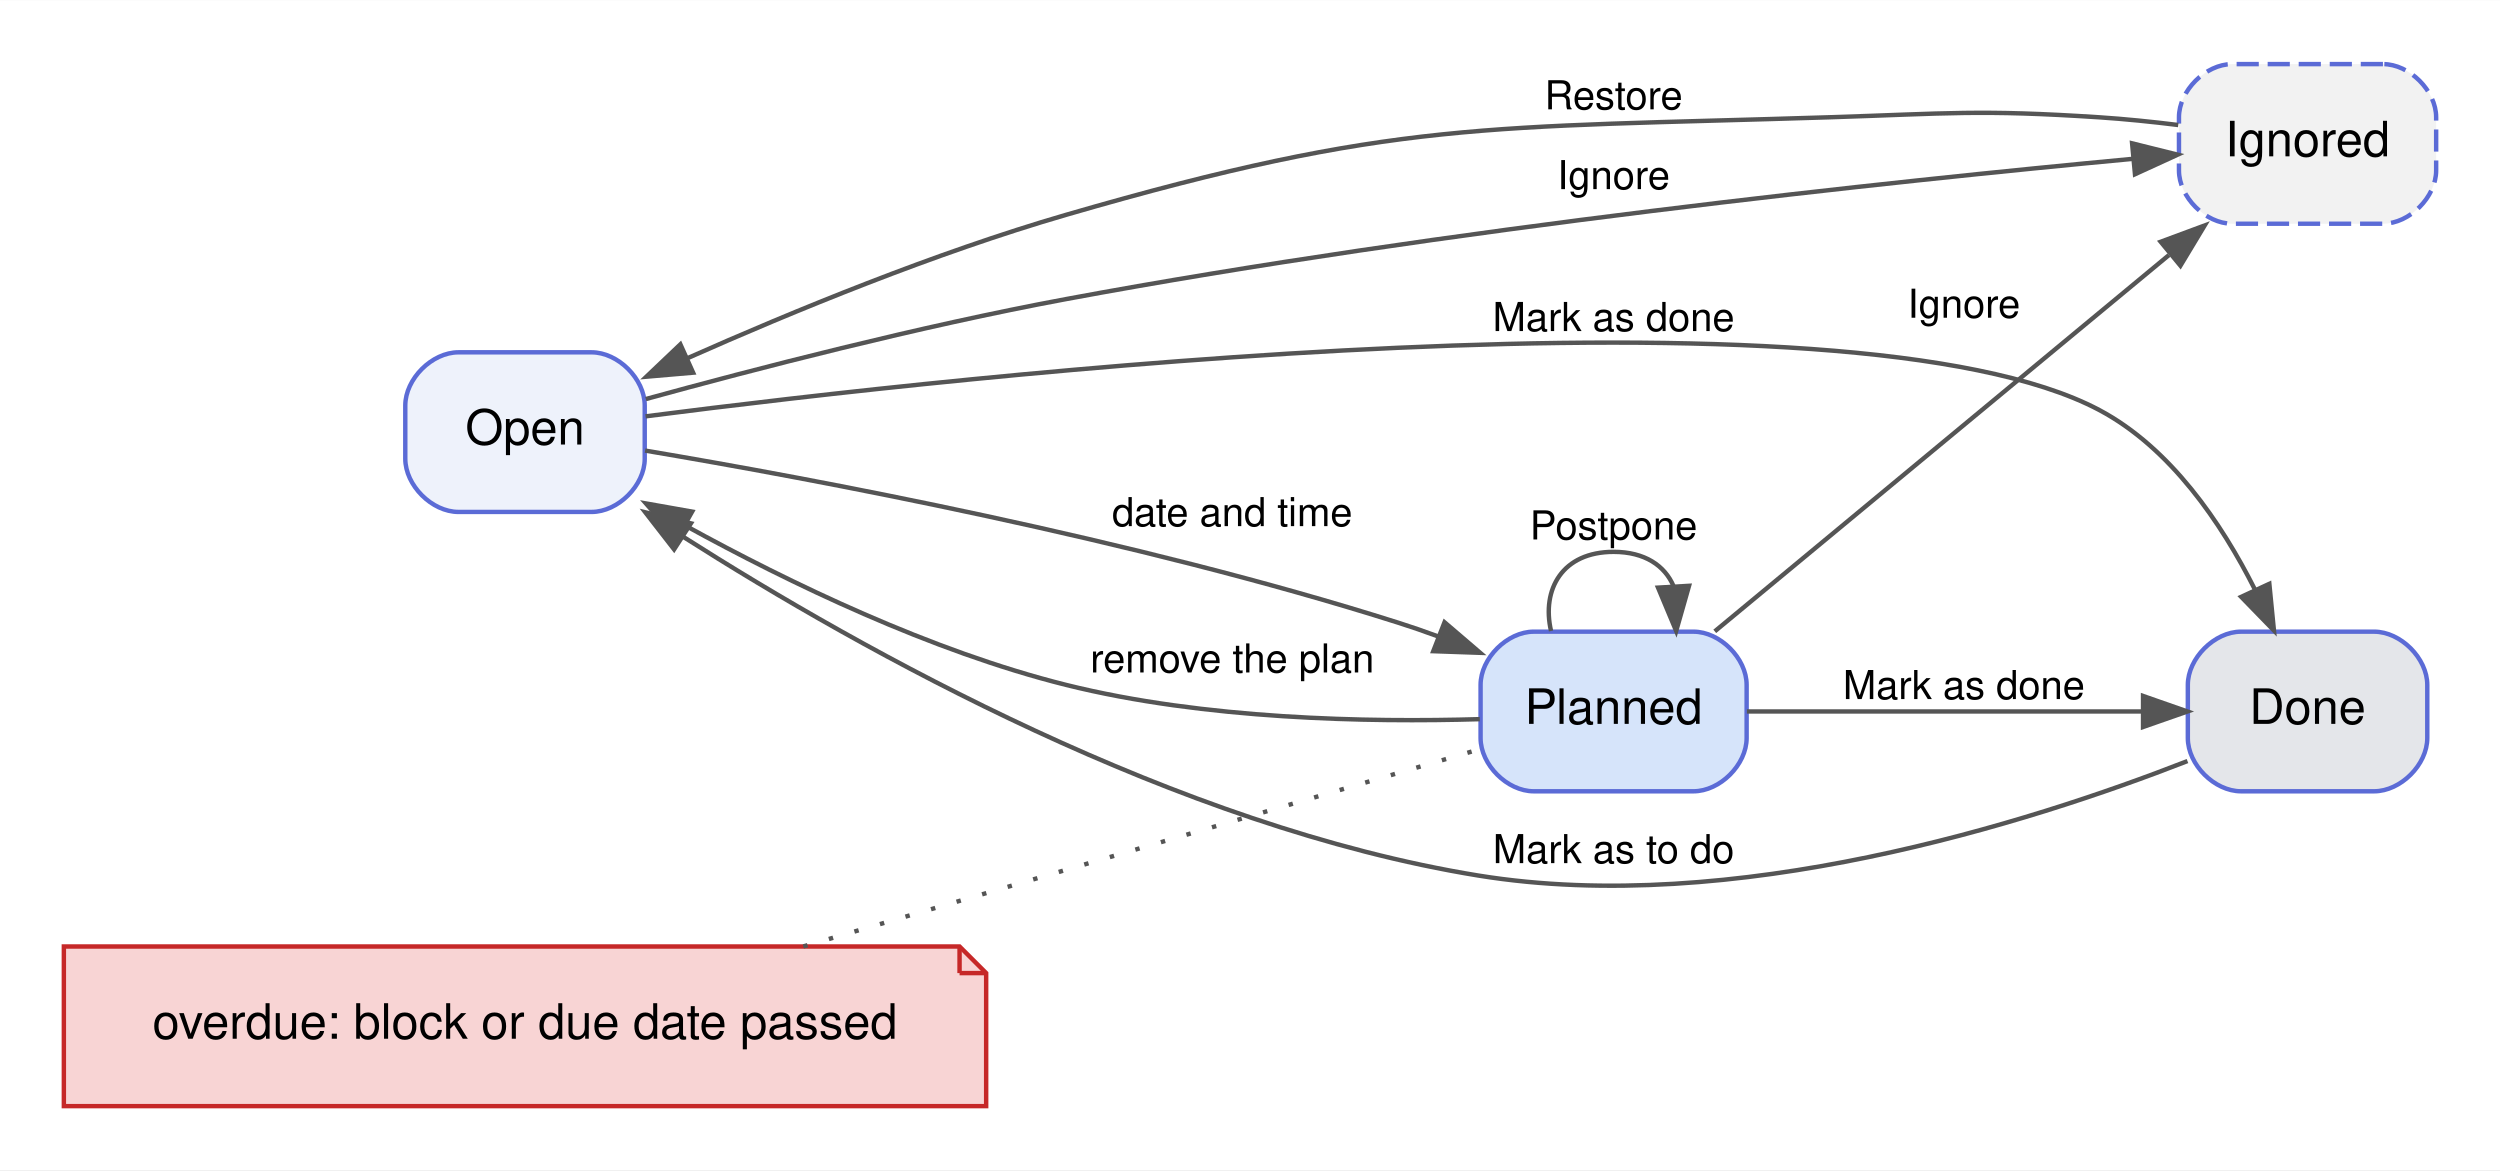
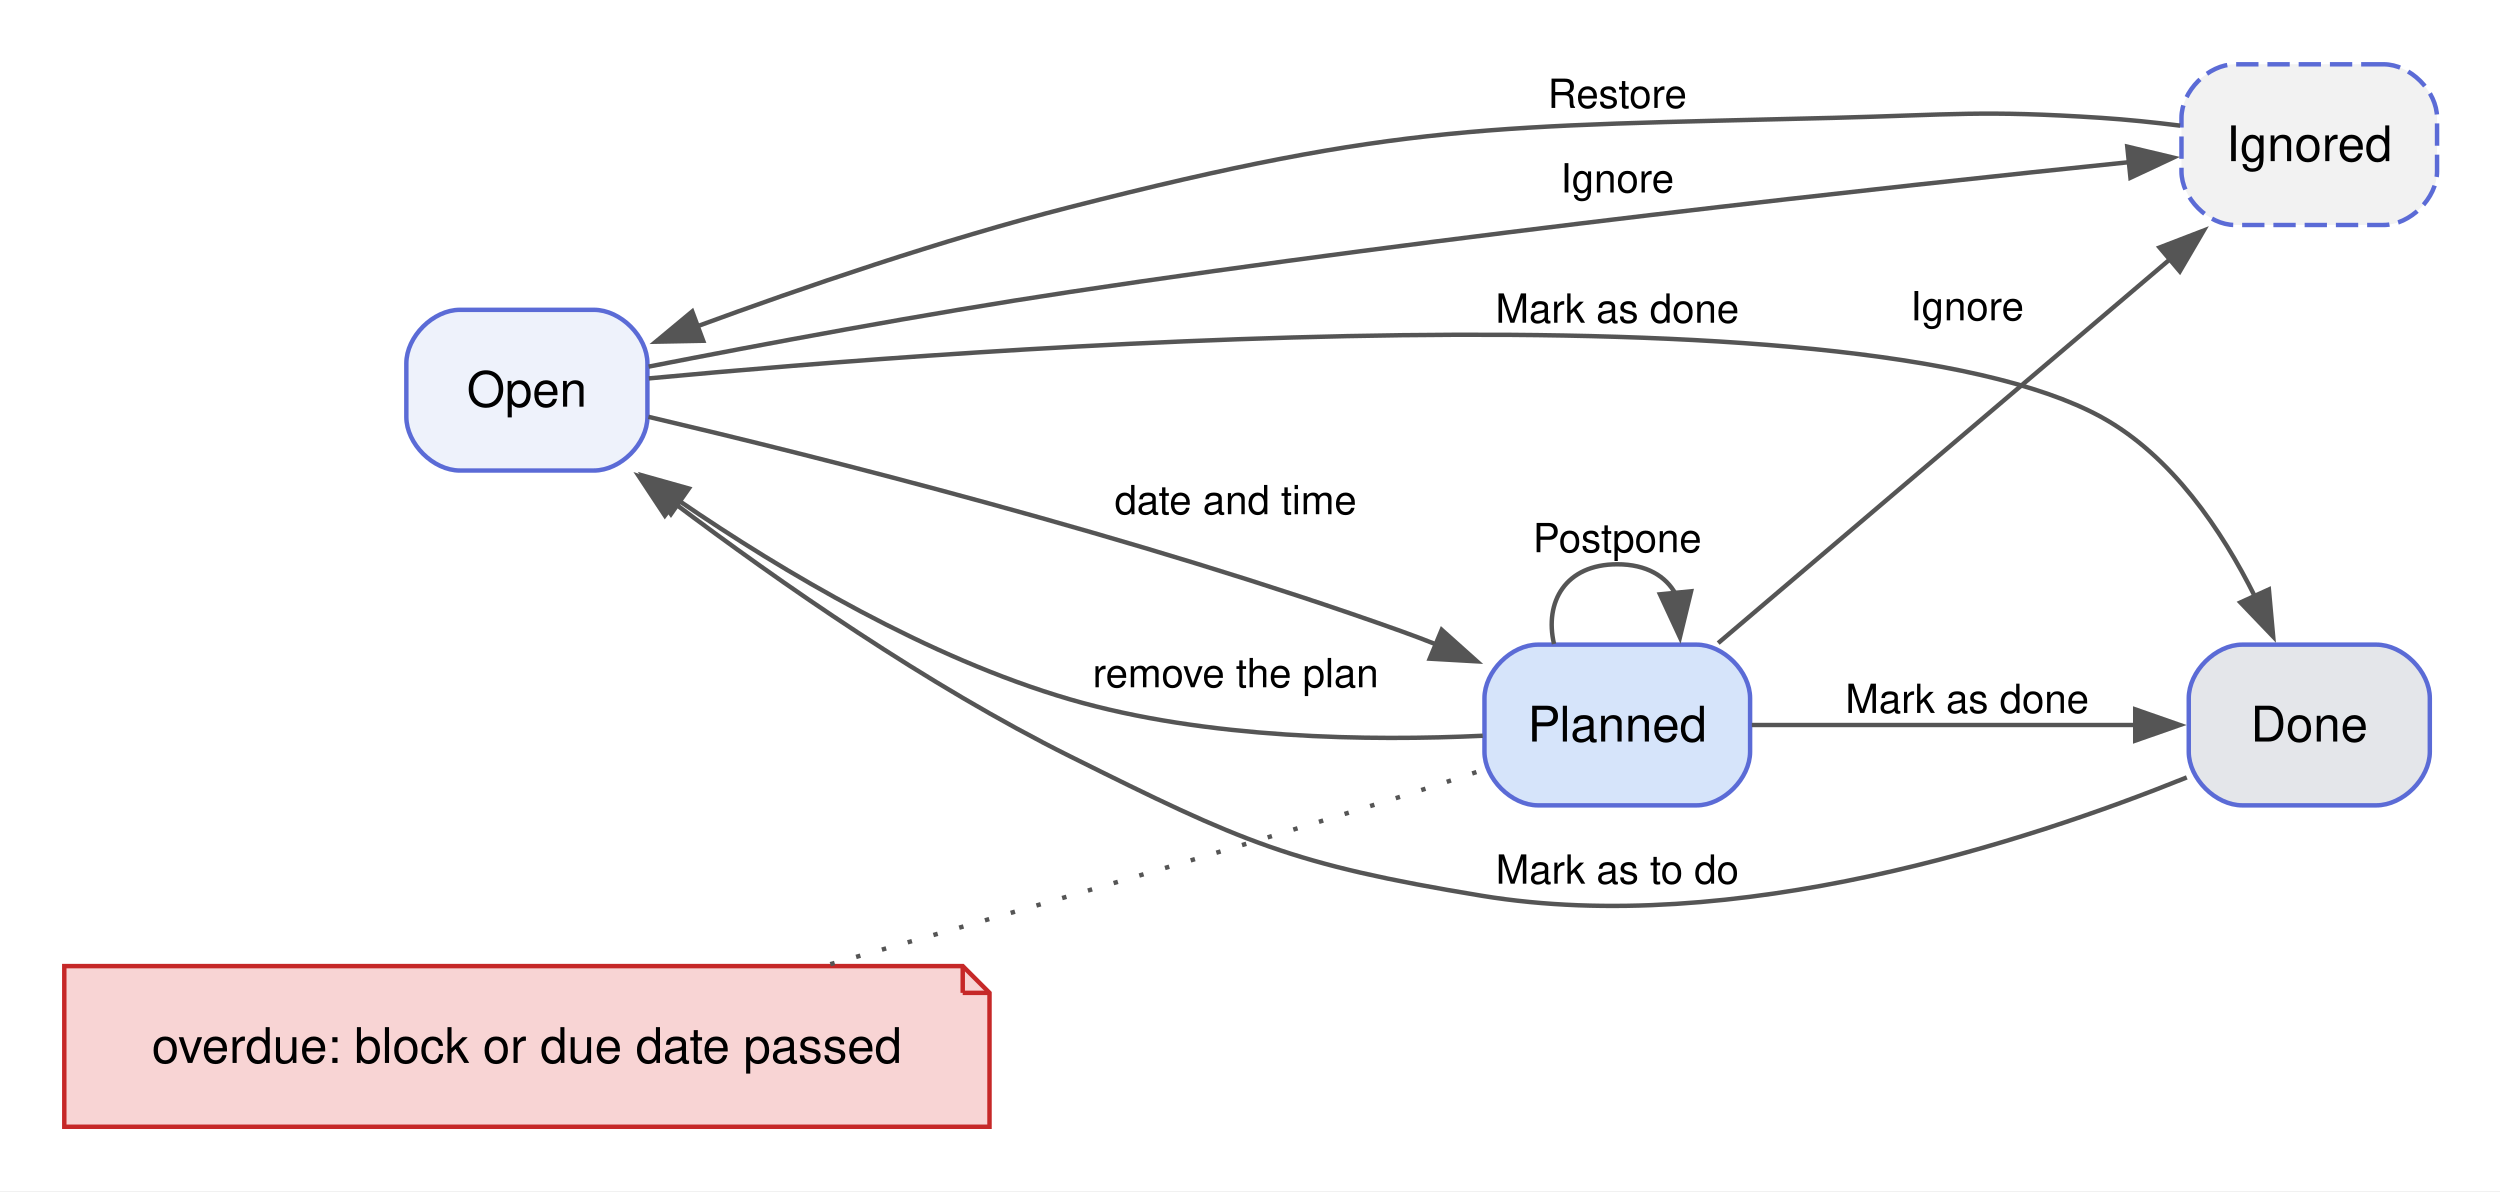
- <svg xmlns="http://www.w3.org/2000/svg" width="564pt" height="264pt" viewBox="0.00 0.00 563.80 263.80">
-   <g id="graph0" class="graph" transform="scale(1 1) rotate(0) translate(14.4 249.4)">
-     <polygon fill="white" stroke="transparent" points="-14.4,14.4 -14.4,-249.4 549.4,-249.4 549.4,14.4 -14.4,14.4" />
+ <svg xmlns="http://www.w3.org/2000/svg" width="560pt" height="267pt" viewBox="0.00 0.00 560.00 267.00">
+   <g id="graph0" class="graph" transform="scale(1 1) rotate(0) translate(14.4 252.4)">
+     <polygon fill="white" stroke="none" points="-14.4,14.4 -14.4,-252.4 545.9,-252.4 545.9,14.4 -14.4,14.4" />
    <g id="node1" class="node">
-       <path fill="#eef2fb" stroke="#5b6bd6" d="M119,-170C119,-170 89,-170 89,-170 83,-170 77,-164 77,-158 77,-158 77,-146 77,-146 77,-140 83,-134 89,-134 89,-134 119,-134 119,-134 125,-134 131,-140 131,-146 131,-146 131,-158 131,-158 131,-164 125,-170 119,-170" />
-       <text text-anchor="middle" x="104" y="-149.2" font-family="Helvetica,sans-Serif" font-size="11.00">Open</text>
+       <path fill="#eef2fb" stroke="#5b6bd6" d="M118.62,-183C118.62,-183 88.62,-183 88.62,-183 82.62,-183 76.62,-177 76.62,-171 76.62,-171 76.62,-159 76.62,-159 76.62,-153 82.62,-147 88.62,-147 88.62,-147 118.62,-147 118.62,-147 124.62,-147 130.62,-153 130.62,-159 130.62,-159 130.62,-171 130.62,-171 130.62,-177 124.62,-183 118.62,-183" />
+       <text xml:space="preserve" text-anchor="middle" x="103.62" y="-161.3" font-family="Helvetica,sans-Serif" font-size="11.00">Open</text>
    </g>
    <g id="node2" class="node">
-       <path fill="#d6e4fa" stroke="#5b6bd6" d="M367.5,-107C367.5,-107 331.5,-107 331.5,-107 325.5,-107 319.5,-101 319.5,-95 319.5,-95 319.5,-83 319.5,-83 319.5,-77 325.5,-71 331.5,-71 331.5,-71 367.5,-71 367.5,-71 373.5,-71 379.5,-77 379.5,-83 379.5,-83 379.5,-95 379.5,-95 379.5,-101 373.5,-107 367.5,-107" />
-       <text text-anchor="middle" x="349.5" y="-86.2" font-family="Helvetica,sans-Serif" font-size="11.00">Planned</text>
+       <path fill="#d6e4fa" stroke="#5b6bd6" d="M365.62,-108C365.62,-108 330.12,-108 330.12,-108 324.12,-108 318.12,-102 318.12,-96 318.12,-96 318.12,-84 318.12,-84 318.12,-78 324.12,-72 330.12,-72 330.12,-72 365.62,-72 365.62,-72 371.62,-72 377.62,-78 377.62,-84 377.62,-84 377.62,-96 377.62,-96 377.62,-102 371.62,-108 365.62,-108" />
+       <text xml:space="preserve" text-anchor="middle" x="347.88" y="-86.3" font-family="Helvetica,sans-Serif" font-size="11.00">Planned</text>
    </g>
    <g id="edge1" class="edge">
-       <path fill="none" stroke="#555555" d="M131.08,-147.84C169.02,-141.44 241.4,-127.91 301,-109 303.93,-108.07 306.94,-107.03 309.94,-105.92" />
-       <polygon fill="#555555" stroke="#555555" points="311.37,-109.12 319.42,-102.23 308.83,-102.6 311.37,-109.12" />
-       <text text-anchor="middle" x="263.5" y="-130.8" font-family="Helvetica,sans-Serif" font-size="9.00">date and time</text>
+       <path fill="none" stroke="#555555" d="M130.85,-159.03C168.63,-150.14 240.33,-132.18 299.5,-111 302.04,-110.09 304.63,-109.11 307.23,-108.08" />
+       <polygon fill="#555555" stroke="#555555" points="308.54,-111.32 316.43,-104.26 305.86,-104.86 308.54,-111.32" />
+       <text xml:space="preserve" text-anchor="middle" x="262.38" y="-137.22" font-family="Helvetica,sans-Serif" font-size="9.00">date and time</text>
    </g>
    <g id="node3" class="node">
-       <path fill="#e4e6ea" stroke="#5b6bd6" d="M521,-107C521,-107 491,-107 491,-107 485,-107 479,-101 479,-95 479,-95 479,-83 479,-83 479,-77 485,-71 491,-71 491,-71 521,-71 521,-71 527,-71 533,-77 533,-83 533,-83 533,-95 533,-95 533,-101 527,-107 521,-107" />
-       <text text-anchor="middle" x="506" y="-86.2" font-family="Helvetica,sans-Serif" font-size="11.00">Done</text>
+       <path fill="#e4e6ea" stroke="#5b6bd6" d="M517.88,-108C517.88,-108 487.88,-108 487.88,-108 481.88,-108 475.88,-102 475.88,-96 475.88,-96 475.88,-84 475.88,-84 475.88,-78 481.88,-72 487.88,-72 487.88,-72 517.88,-72 517.88,-72 523.88,-72 529.88,-78 529.88,-84 529.88,-84 529.88,-96 529.88,-96 529.88,-102 523.88,-108 517.88,-108" />
+       <text xml:space="preserve" text-anchor="middle" x="502.88" y="-86.3" font-family="Helvetica,sans-Serif" font-size="11.00">Done</text>
    </g>
    <g id="edge4" class="edge">
-       <path fill="none" stroke="#555555" d="M131.19,-155.56C203.18,-164.83 402.4,-187.04 459,-157 475.11,-148.45 486.61,-131.45 494.08,-116.6" />
-       <polygon fill="#555555" stroke="#555555" points="497.38,-117.79 498.42,-107.25 491.03,-114.85 497.38,-117.79" />
-       <text text-anchor="middle" x="349.5" y="-174.8" font-family="Helvetica,sans-Serif" font-size="9.00">Mark as done</text>
+       <path fill="none" stroke="#555555" d="M130.94,-167.64C202.77,-174.38 400.51,-189.58 456.25,-159 472.06,-150.33 483.33,-133.57 490.72,-118.74" />
+       <polygon fill="#555555" stroke="#555555" points="493.83,-120.36 494.79,-109.8 487.46,-117.45 493.83,-120.36" />
+       <text xml:space="preserve" text-anchor="middle" x="347.88" y="-180.11" font-family="Helvetica,sans-Serif" font-size="9.00">Mark as done</text>
    </g>
    <g id="node4" class="node">
-       <path fill="#f2f2f2" stroke="#5b6bd6" stroke-dasharray="5,2" d="M523,-235C523,-235 489,-235 489,-235 483,-235 477,-229 477,-223 477,-223 477,-211 477,-211 477,-205 483,-199 489,-199 489,-199 523,-199 523,-199 529,-199 535,-205 535,-211 535,-211 535,-223 535,-223 535,-229 529,-235 523,-235" />
-       <text text-anchor="middle" x="506" y="-214.2" font-family="Helvetica,sans-Serif" font-size="11.00">Ignored</text>
+       <path fill="#f2f2f2" stroke="#5b6bd6" stroke-dasharray="5,2" d="M519.5,-238C519.5,-238 486.25,-238 486.25,-238 480.25,-238 474.25,-232 474.25,-226 474.25,-226 474.25,-214 474.25,-214 474.25,-208 480.25,-202 486.25,-202 486.25,-202 519.5,-202 519.5,-202 525.5,-202 531.5,-208 531.5,-214 531.5,-214 531.5,-226 531.5,-226 531.5,-232 525.5,-238 519.5,-238" />
+       <text xml:space="preserve" text-anchor="middle" x="502.88" y="-216.3" font-family="Helvetica,sans-Serif" font-size="11.00">Ignored</text>
    </g>
    <g id="edge7" class="edge">
-       <path fill="none" stroke="#555555" d="M131.24,-159.46C155.62,-166.16 193.02,-175.87 226,-182 311.26,-197.86 412.55,-208.56 466.56,-213.63" />
-       <polygon fill="#555555" stroke="#555555" points="466.43,-217.13 476.71,-214.57 467.08,-210.16 466.43,-217.13" />
-       <text text-anchor="middle" x="349.5" y="-206.8" font-family="Helvetica,sans-Serif" font-size="9.00">Ignore</text>
+       <path fill="none" stroke="#555555" d="M130.9,-170.28C155.29,-175.06 192.62,-182.08 225.25,-187 309.51,-199.7 408.8,-210.55 462.54,-216.08" />
+       <polygon fill="#555555" stroke="#555555" points="462.11,-219.55 472.42,-217.09 462.82,-212.59 462.11,-219.55" />
+       <text xml:space="preserve" text-anchor="middle" x="347.88" y="-209.29" font-family="Helvetica,sans-Serif" font-size="9.00">Ignore</text>
    </g>
    <g id="edge2" class="edge">
-       <path fill="none" stroke="#555555" d="M319.32,-87.27C294.21,-86.53 257.2,-87.21 226,-95 195.57,-102.6 163.57,-118.04 140.12,-130.94" />
-       <polygon fill="#555555" stroke="#555555" points="138.26,-127.97 131.26,-135.92 141.69,-134.07 138.26,-127.97" />
-       <text text-anchor="middle" x="263.5" y="-97.8" font-family="Helvetica,sans-Serif" font-size="9.00">remove the plan</text>
+       <path fill="none" stroke="#555555" d="M317.74,-87.59C292.7,-86.41 255.89,-86.8 225.25,-95.75 193.41,-105.05 161,-124.31 137.81,-140.16" />
+       <polygon fill="#555555" stroke="#555555" points="135.89,-137.24 129.7,-145.84 139.9,-142.97 135.89,-137.24" />
+       <text xml:space="preserve" text-anchor="middle" x="262.38" y="-98.45" font-family="Helvetica,sans-Serif" font-size="9.00">remove the plan</text>
    </g>
    <g id="edge3" class="edge">
-       <path fill="none" stroke="#555555" d="M335.39,-107.15C333.22,-116.54 337.92,-125 349.5,-125 356.56,-125 361.06,-121.86 363.01,-117.28" />
-       <polygon fill="#555555" stroke="#555555" points="366.51,-117.34 363.61,-107.15 359.52,-116.93 366.51,-117.34" />
-       <text text-anchor="middle" x="349.5" y="-127.8" font-family="Helvetica,sans-Serif" font-size="9.00">Postpone</text>
+       <path fill="none" stroke="#555555" d="M333.7,-108.15C331.51,-117.54 336.24,-126 347.88,-126 354.42,-126 358.78,-123.32 360.95,-119.31" />
+       <polygon fill="#555555" stroke="#555555" points="364.4,-119.95 361.9,-109.66 357.44,-119.27 364.4,-119.95" />
+       <text xml:space="preserve" text-anchor="middle" x="347.88" y="-128.7" font-family="Helvetica,sans-Serif" font-size="9.00">Postpone</text>
    </g>
    <g id="edge5" class="edge">
-       <path fill="none" stroke="#555555" d="M379.56,-89C404.79,-89 441.45,-89 468.63,-89" />
-       <polygon fill="#555555" stroke="#555555" points="468.9,-92.5 478.9,-89 468.9,-85.5 468.9,-92.5" />
-       <text text-anchor="middle" x="428.5" y="-91.8" font-family="Helvetica,sans-Serif" font-size="9.00">Mark as done</text>
+       <path fill="none" stroke="#555555" d="M378.01,-90C402.48,-90 437.61,-90 464.21,-90" />
+       <polygon fill="#555555" stroke="#555555" points="463.89,-93.5 473.89,-90 463.89,-86.5 463.89,-93.5" />
+       <text xml:space="preserve" text-anchor="middle" x="426.25" y="-92.7" font-family="Helvetica,sans-Serif" font-size="9.00">Mark as done</text>
    </g>
    <g id="edge8" class="edge">
-       <path fill="none" stroke="#555555" d="M372.31,-107.07C399.07,-129.24 444.6,-166.96 474.74,-191.93" />
-       <polygon fill="#555555" stroke="#555555" points="472.87,-194.93 482.8,-198.61 477.33,-189.53 472.87,-194.93" />
-       <text text-anchor="middle" x="428.5" y="-177.8" font-family="Helvetica,sans-Serif" font-size="9.00">Ignore</text>
+       <path fill="none" stroke="#555555" d="M370.47,-108.35C396.9,-130.8 441.8,-168.95 471.65,-194.31" />
+       <polygon fill="#555555" stroke="#555555" points="469.35,-196.96 479.23,-200.76 473.88,-191.62 469.35,-196.96" />
+       <text xml:space="preserve" text-anchor="middle" x="426.25" y="-180.65" font-family="Helvetica,sans-Serif" font-size="9.00">Ignore</text>
    </g>
    <g id="edge6" class="edge">
-       <path fill="none" stroke="#555555" d="M478.92,-77.82C443.04,-63.81 376.36,-42.69 319,-52 251.12,-63.02 180.34,-102.51 139.59,-128.45" />
-       <polygon fill="#555555" stroke="#555555" points="137.62,-125.55 131.12,-133.92 141.42,-131.43 137.62,-125.55" />
-       <text text-anchor="middle" x="349.5" y="-54.8" font-family="Helvetica,sans-Serif" font-size="9.00">Mark as to do</text>
+       <path fill="none" stroke="#555555" d="M475.44,-78.26C439.75,-63.86 374.11,-42.42 317.5,-51.75 274.79,-58.79 264,-63.71 225.25,-83 193.37,-98.87 160.12,-122.05 136.62,-139.71" />
+       <polygon fill="#555555" stroke="#555555" points="134.53,-136.91 128.69,-145.75 138.77,-142.48 134.53,-136.91" />
+       <text xml:space="preserve" text-anchor="middle" x="347.88" y="-54.45" font-family="Helvetica,sans-Serif" font-size="9.00">Mark as to do</text>
    </g>
    <g id="edge9" class="edge">
-       <path fill="none" stroke="#555555" d="M476.84,-221.26C470.96,-221.99 464.79,-222.62 459,-223 431.95,-224.76 425.1,-223.86 398,-223 320.97,-220.56 300.01,-222.5 226,-201 196.54,-192.44 164.41,-179.23 140.67,-168.69" />
-       <polygon fill="#555555" stroke="#555555" points="141.91,-165.41 131.36,-164.5 139.04,-171.8 141.91,-165.41" />
-       <text text-anchor="middle" x="349.5" y="-224.8" font-family="Helvetica,sans-Serif" font-size="9.00">Restore</text>
+       <path fill="none" stroke="#555555" d="M473.94,-224.26C468.11,-224.99 461.99,-225.62 456.25,-226 429.64,-227.74 422.91,-226.68 396.25,-226 319.76,-224.06 299.4,-224.91 225.25,-206 196.76,-198.73 165.33,-187.96 141.69,-179.28" />
+       <polygon fill="#555555" stroke="#555555" points="143.11,-176.07 132.51,-175.86 140.66,-182.63 143.11,-176.07" />
+       <text xml:space="preserve" text-anchor="middle" x="347.88" y="-228.23" font-family="Helvetica,sans-Serif" font-size="9.00">Restore</text>
    </g>
    <g id="node5" class="node">
-       <polygon fill="#f8d4d4" stroke="#c62828" points="202,-36 0,-36 0,0 208,0 208,-30 202,-36" />
-       <polyline fill="none" stroke="#c62828" points="202,-36 202,-30 " />
-       <polyline fill="none" stroke="#c62828" points="208,-30 202,-30 " />
-       <text text-anchor="middle" x="104" y="-15.2" font-family="Helvetica,sans-Serif" font-size="11.00">overdue: block or due date passed</text>
+       <polygon fill="#f8d4d4" stroke="#c62828" points="201.25,-36 0,-36 0,0 207.25,0 207.25,-30 201.25,-36" />
+       <polyline fill="none" stroke="#c62828" points="201.25,-36 201.25,-30" />
+       <polyline fill="none" stroke="#c62828" points="207.25,-30 201.25,-30" />
+       <text xml:space="preserve" text-anchor="middle" x="103.62" y="-14.3" font-family="Helvetica,sans-Serif" font-size="11.00">overdue: block or due date passed</text>
    </g>
    <g id="edge10" class="edge">
-       <path fill="none" stroke="#555555" stroke-dasharray="1,5" d="M166.76,-36.01C215.65,-50.26 281.75,-69.54 319.27,-80.48" />
+       <path fill="none" stroke="#555555" stroke-dasharray="1,5" d="M171.59,-36.43C209.29,-47 257.16,-60.78 299.5,-74 305.38,-75.84 311.65,-77.89 317.63,-79.89" />
    </g>
  </g>
</svg>
